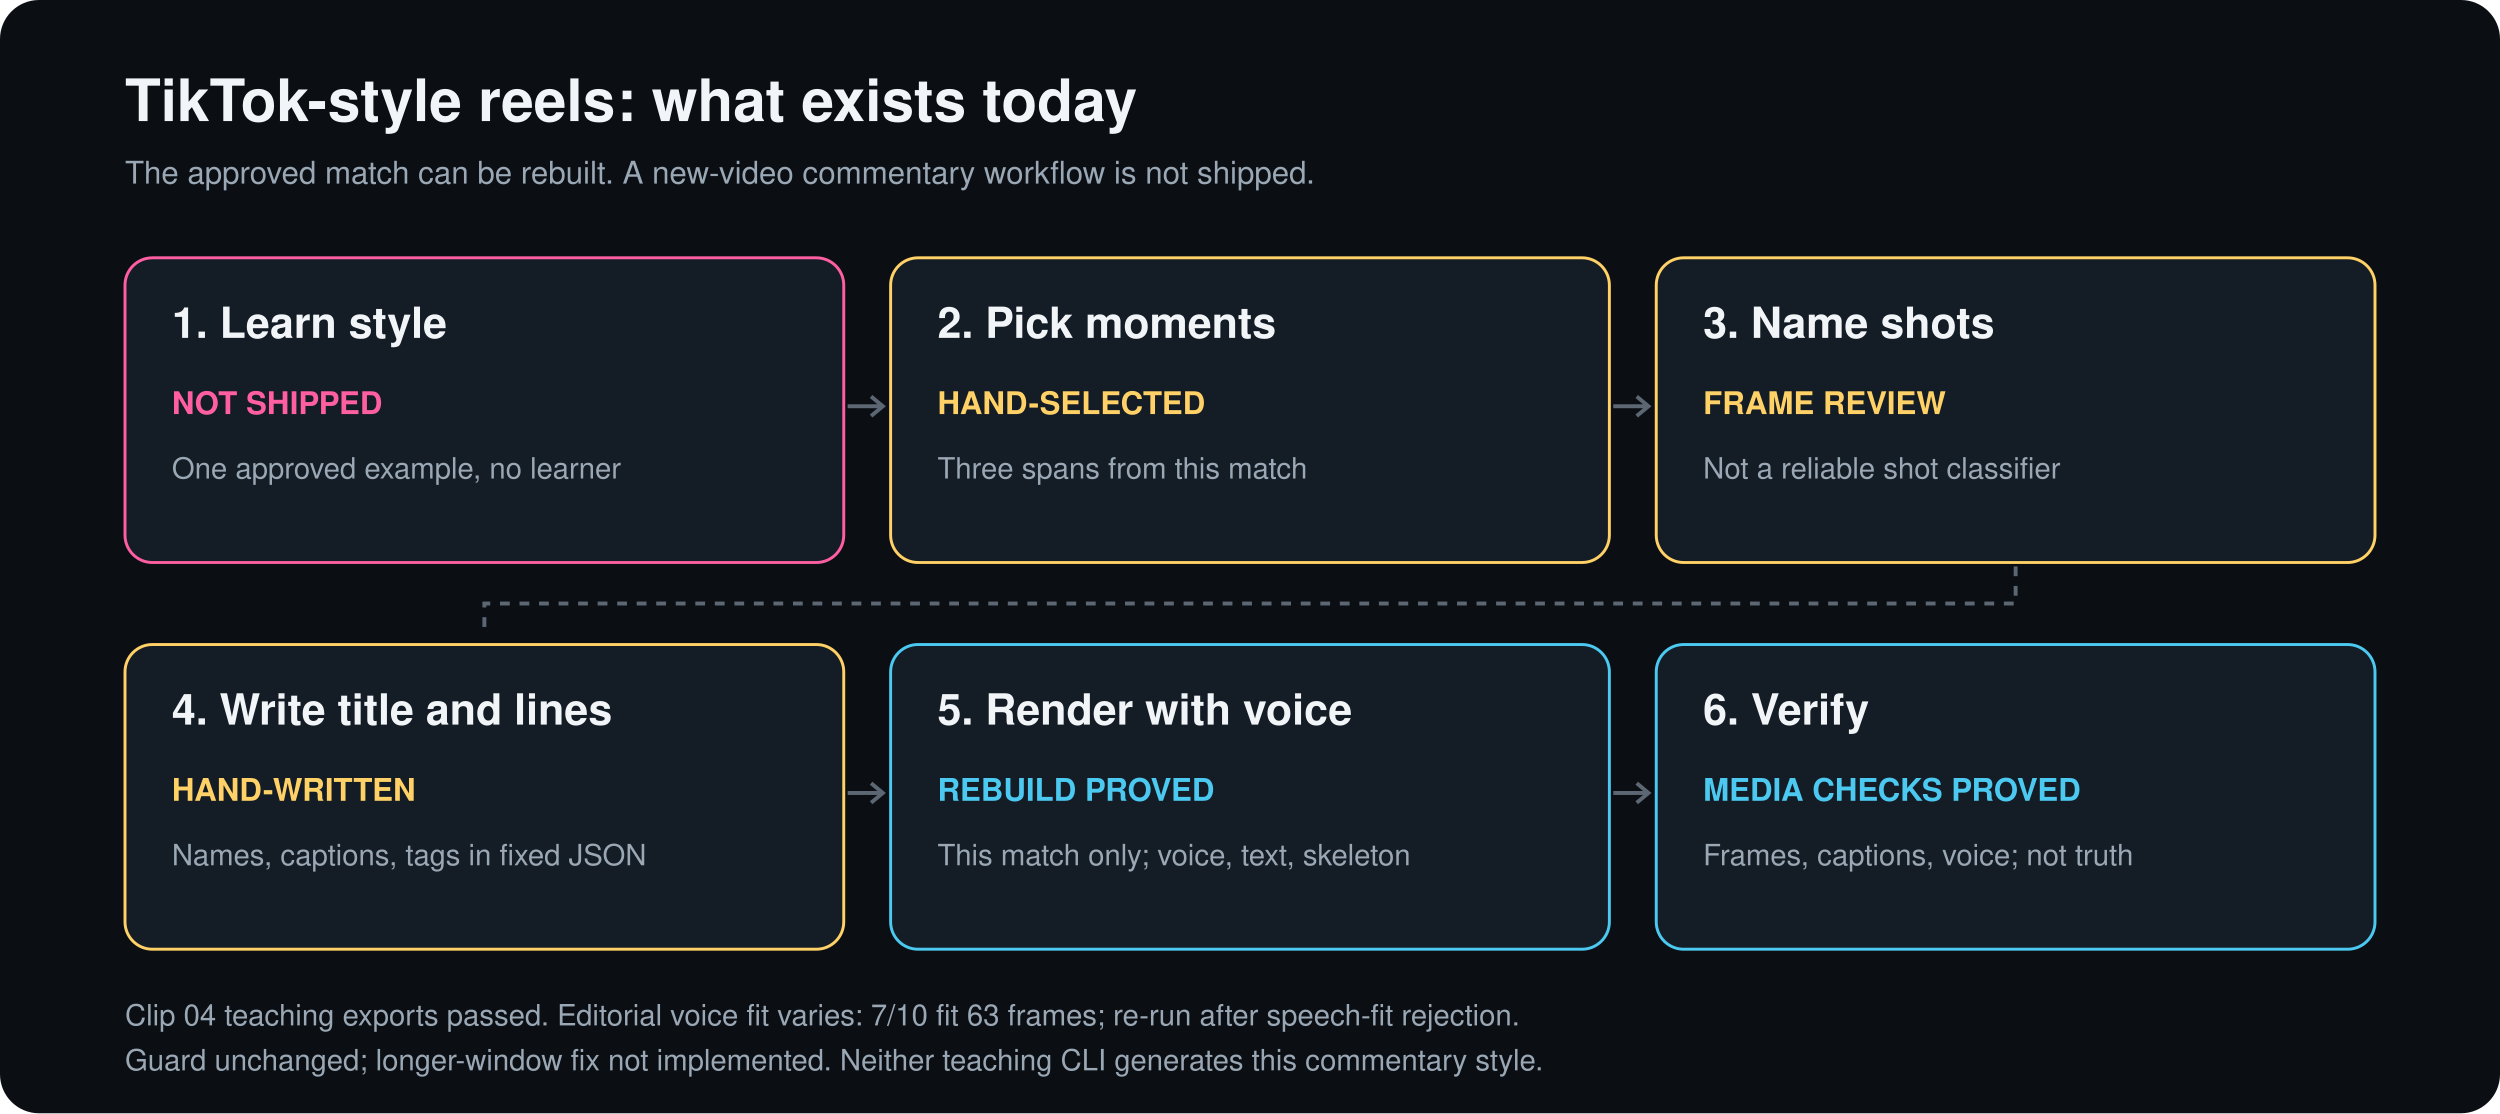
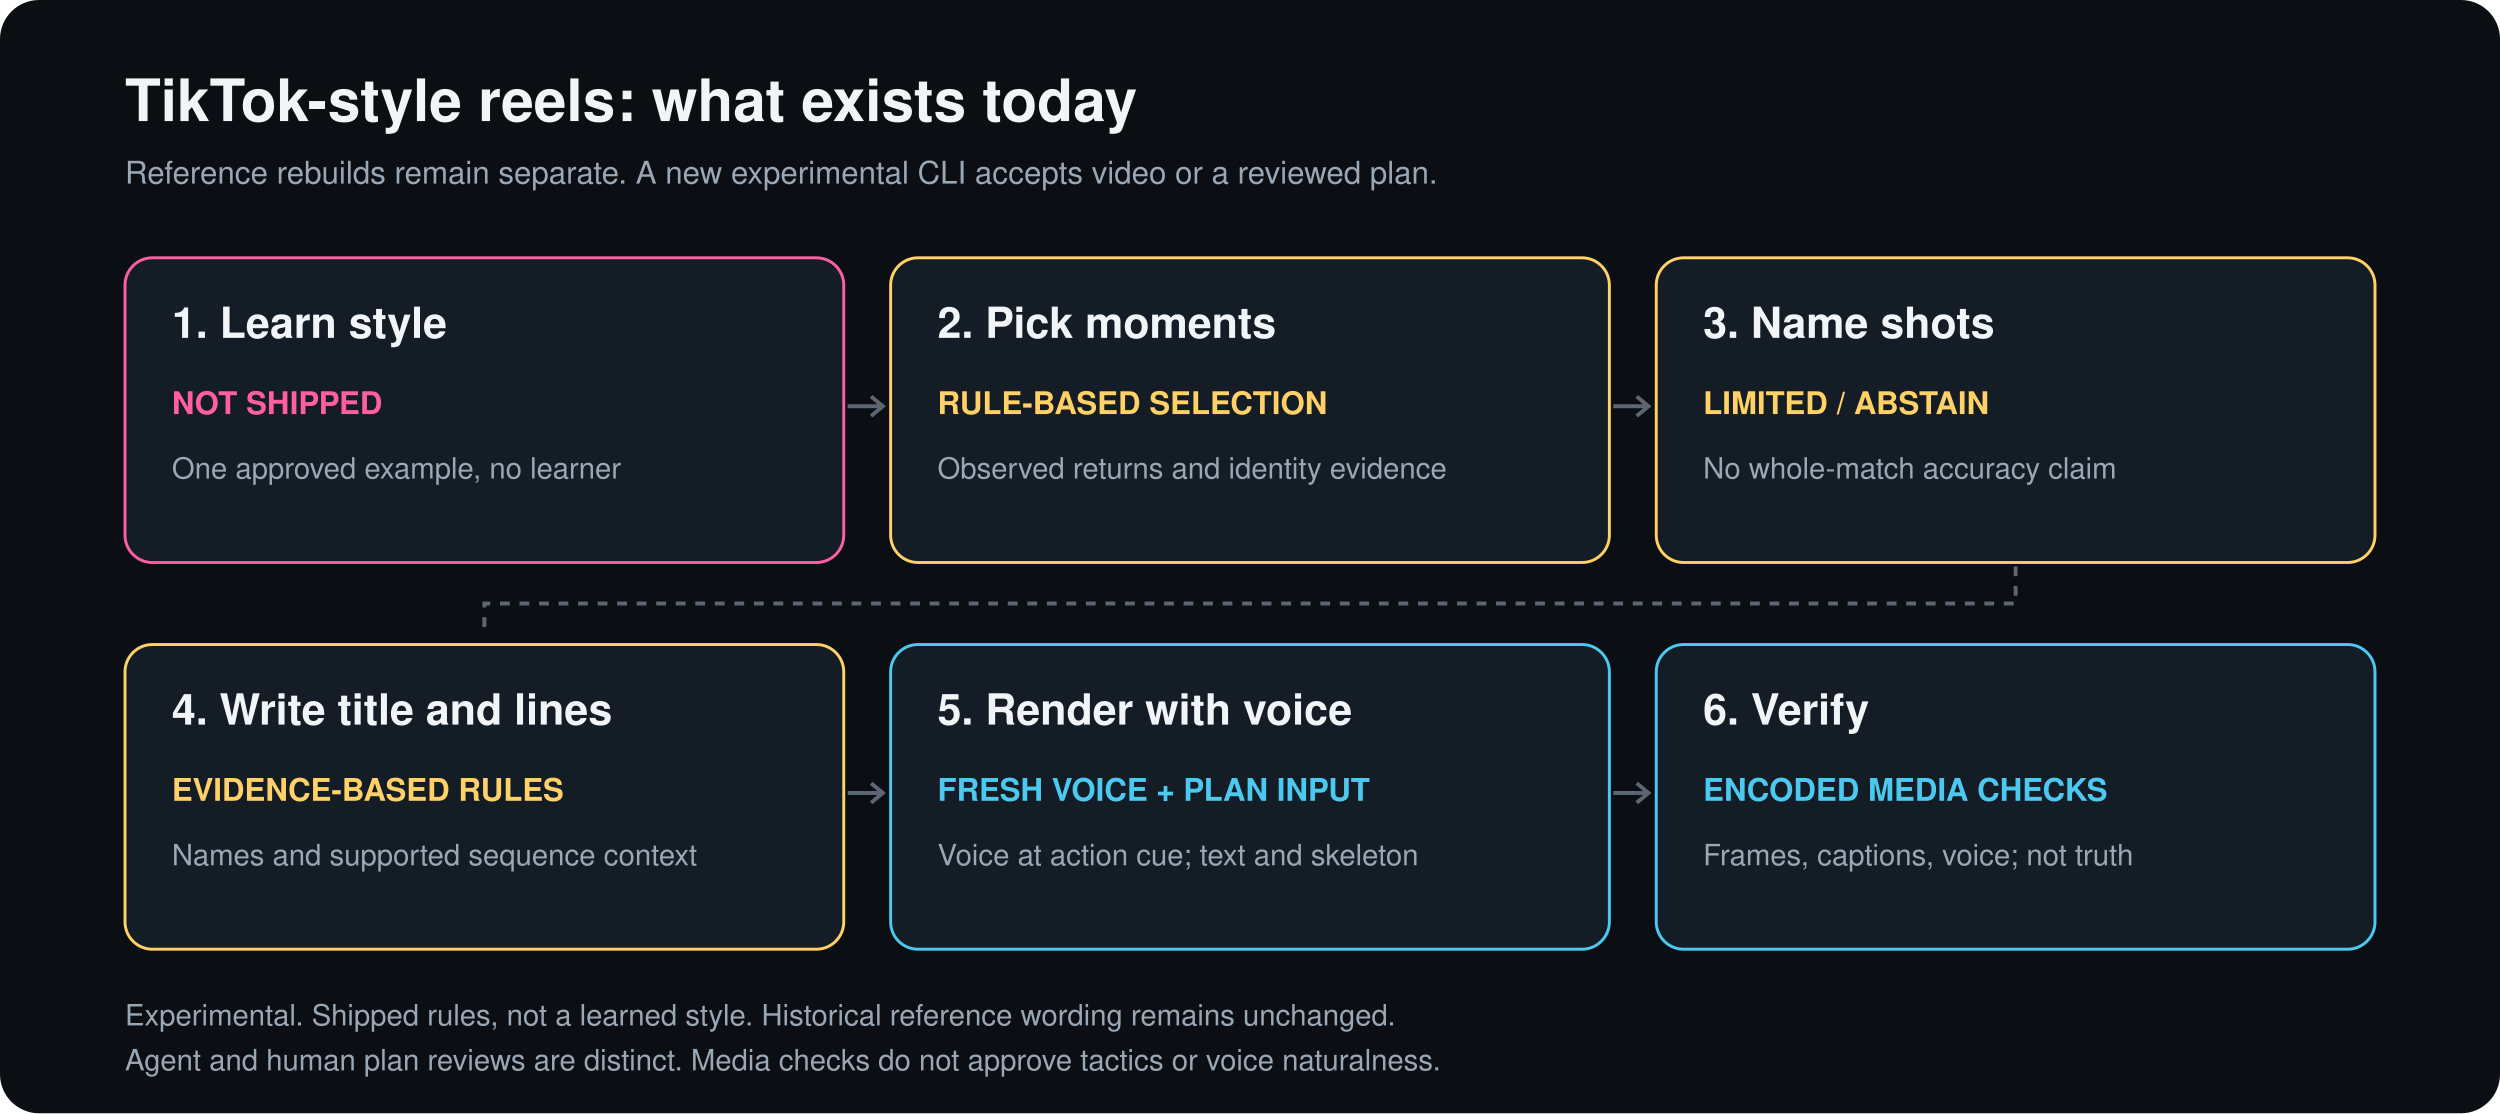
<svg xmlns="http://www.w3.org/2000/svg" width="1280" height="570" viewBox="0 0 1280 570" role="img" aria-labelledby="title description">
  <rect width="1280" height="570" rx="20" fill="#0b0f14" />
  <g font-family="-apple-system,BlinkMacSystemFont,'Segoe UI',Helvetica,Arial,sans-serif">
    <text x="64" y="62" font-size="30" fill="#f2f5f8" font-weight="700">TikTok-style reels: what exists today</text>
-     <text x="64" y="94" font-size="16" fill="#9aa7b4">The approved match can be rebuilt. A new-video commentary workflow is not shipped.</text>
+     <text x="64" y="94" font-size="16" fill="#9aa7b4">Reference rebuilds remain separate. A new experimental CLI accepts video or a reviewed plan.</text>
    <g fill="#141c25" stroke-width="1.5">
      <rect x="64" y="132" width="368" height="156" rx="14" stroke="#ff5fa2" />
      <rect x="456" y="132" width="368" height="156" rx="14" stroke="#ffd166" />
      <rect x="848" y="132" width="368" height="156" rx="14" stroke="#ffd166" />
      <rect x="64" y="330" width="368" height="156" rx="14" stroke="#ffd166" />
      <rect x="456" y="330" width="368" height="156" rx="14" stroke="#4cc9f0" />
      <rect x="848" y="330" width="368" height="156" rx="14" stroke="#4cc9f0" />
    </g>
    <g fill="#f2f5f8" font-size="22" font-weight="600">
      <text x="88" y="173">1. Learn style</text>
      <text x="480" y="173">2. Pick moments</text>
      <text x="872" y="173">3. Name shots</text>
      <text x="88" y="371">4. Write title and lines</text>
      <text x="480" y="371">5. Render with voice</text>
      <text x="872" y="371">6. Verify</text>
    </g>
    <g font-size="16" font-weight="600">
      <text x="88" y="212" fill="#ff5fa2">NOT SHIPPED</text>
-       <text x="480" y="212" fill="#ffd166">HAND-SELECTED</text>
-       <text x="872" y="212" fill="#ffd166">FRAME REVIEW</text>
-       <text x="88" y="410" fill="#ffd166">HAND-WRITTEN</text>
-       <text x="480" y="410" fill="#4cc9f0">REBUILD PROVED</text>
-       <text x="872" y="410" fill="#4cc9f0">MEDIA CHECKS PROVED</text>
+       <text x="480" y="212" fill="#ffd166">RULE-BASED SELECTION</text>
+       <text x="872" y="212" fill="#ffd166">LIMITED / ABSTAIN</text>
+       <text x="88" y="410" fill="#ffd166">EVIDENCE-BASED RULES</text>
+       <text x="480" y="410" fill="#4cc9f0">FRESH VOICE + PLAN INPUT</text>
+       <text x="872" y="410" fill="#4cc9f0">ENCODED MEDIA CHECKS</text>
    </g>
    <g font-size="15" fill="#9aa7b4">
      <text x="88" y="245">One approved example, no learner</text>
-       <text x="480" y="245">Three spans from this match</text>
-       <text x="872" y="245">Not a reliable shot classifier</text>
-       <text x="88" y="443">Names, captions, tags in fixed JSON</text>
-       <text x="480" y="443">This match only; voice, text, skeleton</text>
+       <text x="480" y="245">Observed returns and identity evidence</text>
+       <text x="872" y="245">No whole-match accuracy claim</text>
+       <text x="88" y="443">Names and supported sequence context</text>
+       <text x="480" y="443">Voice at action cue; text and skeleton</text>
      <text x="872" y="443">Frames, captions, voice; not truth</text>
    </g>
    <g stroke="#5c6773" fill="none" stroke-width="2">
      <path d="M434 208h18m-6-5 6 5-6 5" />
      <path d="M826 208h18m-6-5 6 5-6 5" />
      <path d="M1032 290v19H248v17" stroke-dasharray="5 5" />
      <path d="M434 406h18m-6-5 6 5-6 5" />
      <path d="M826 406h18m-6-5 6 5-6 5" />
    </g>
-     <text x="64" y="525" font-size="15" fill="#9aa7b4">Clip 04 teaching exports passed. Editorial voice fit varies: 7/10 fit 63 frames; re-run after speech-fit rejection.</text>
-     <text x="64" y="548" font-size="15" fill="#9aa7b4">Guard unchanged; longer-window fix not implemented. Neither teaching CLI generates this commentary style.</text>
+     <text x="64" y="525" font-size="15" fill="#9aa7b4">Experimental. Shipped rules, not a learned style. Historical reference wording remains unchanged.</text>
+     <text x="64" y="548" font-size="15" fill="#9aa7b4">Agent and human plan reviews are distinct. Media checks do not approve tactics or voice naturalness.</text>
  </g>
</svg>
